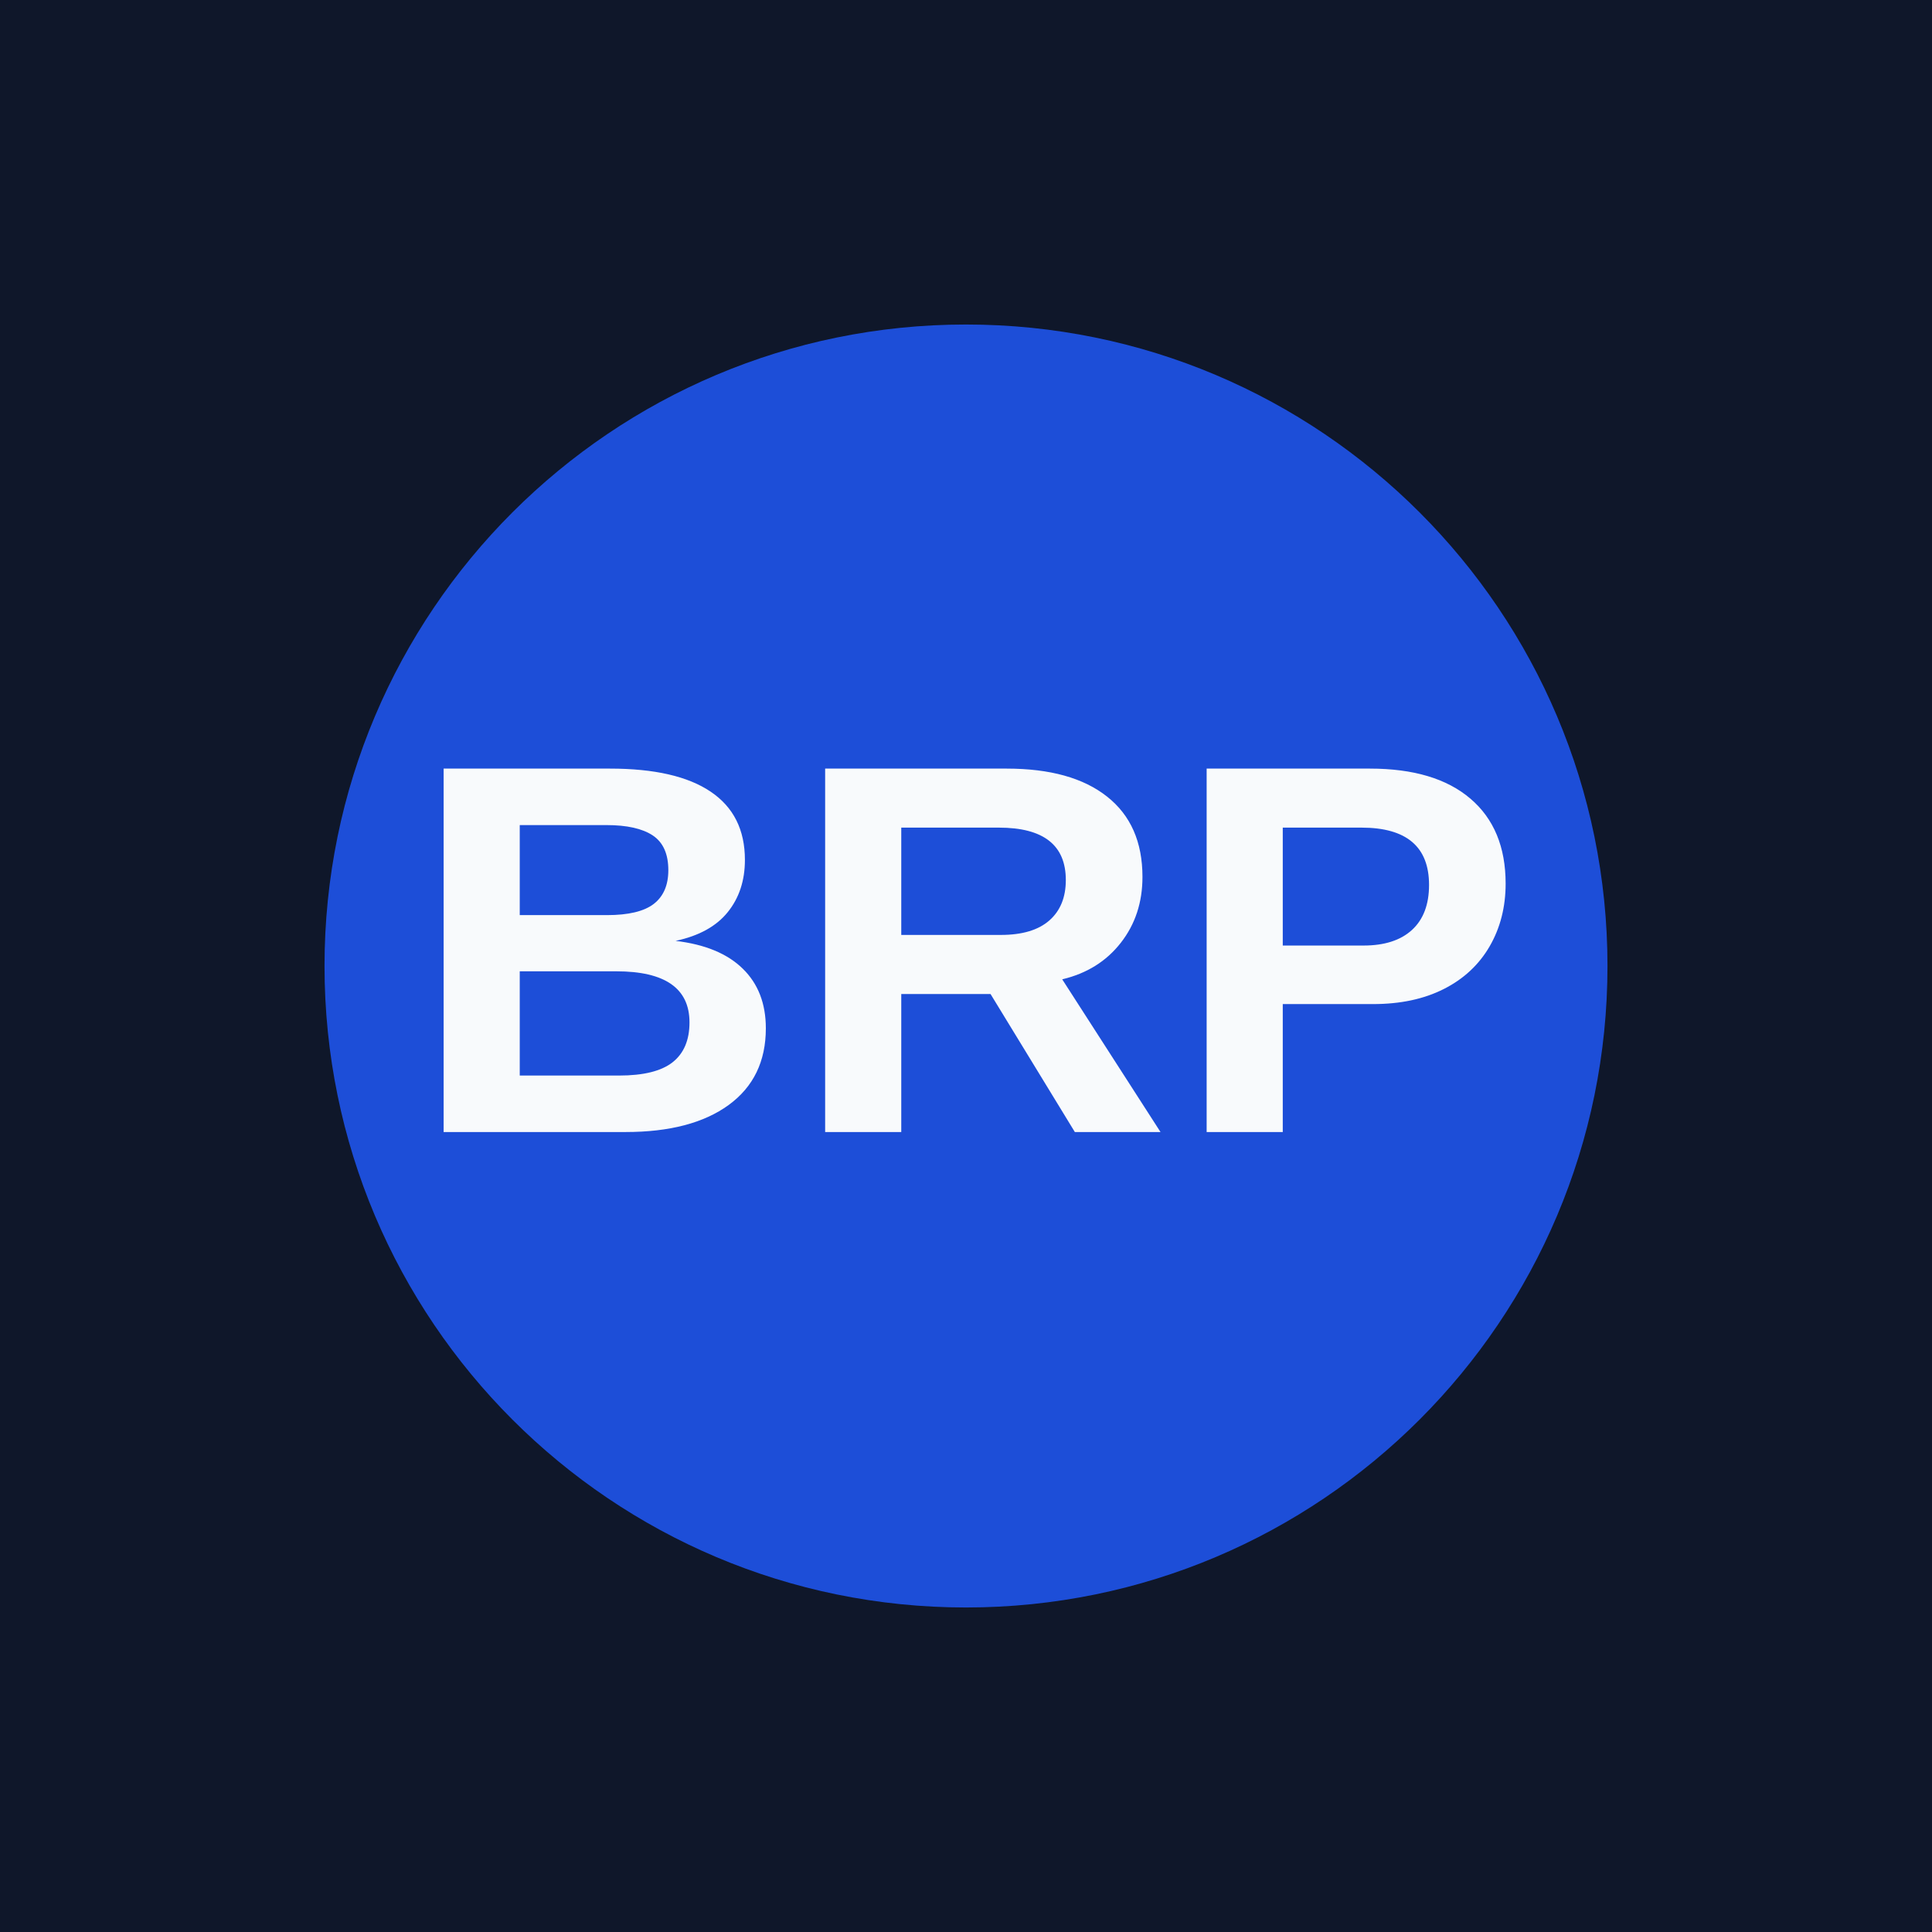
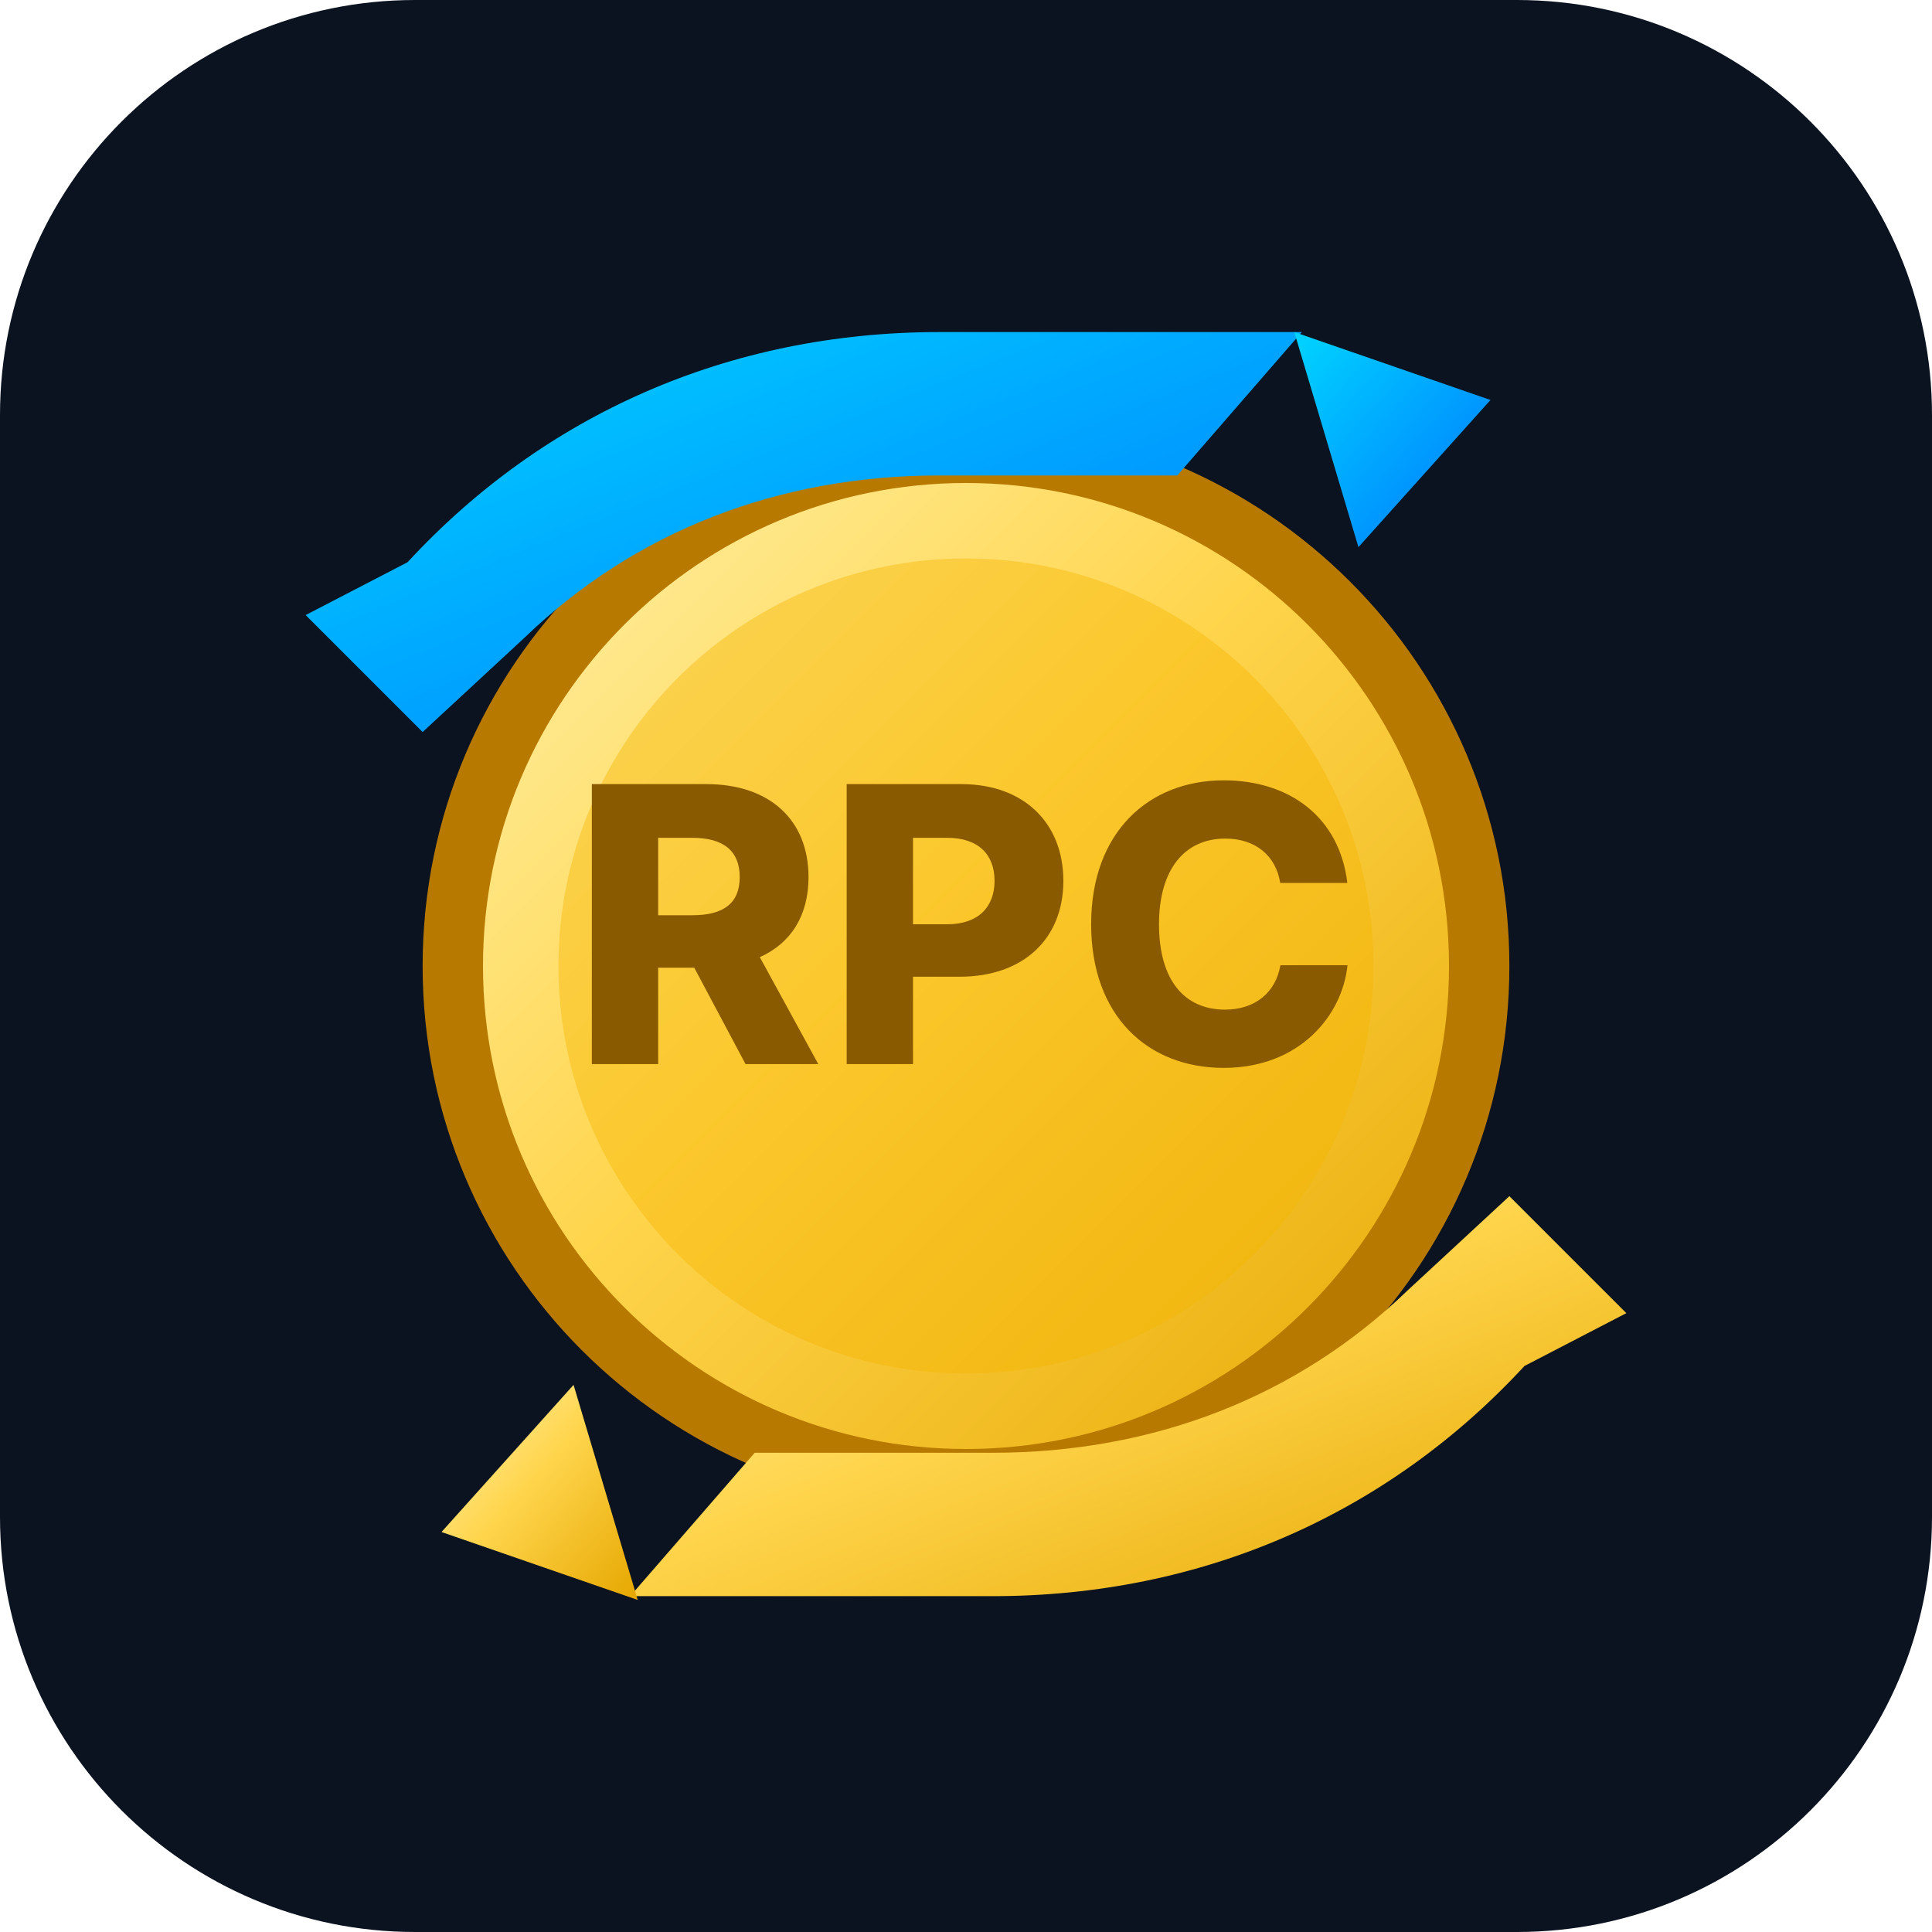
- <svg xmlns="http://www.w3.org/2000/svg" viewBox="0 0 512 512">
-   <rect width="512" height="512" fill="#0f172a" />
-   <circle cx="256" cy="256" r="170" fill="#1d4ed8" />
-   <text x="256" y="300" text-anchor="middle" font-size="140" font-family="Arial, sans-serif" font-weight="700" fill="#f8fafc">BRP</text>
+ <svg xmlns="http://www.w3.org/2000/svg" viewBox="0 0 512 512" role="img" aria-label="RPC Exchange Symbol">
+   <defs>
+     <linearGradient id="blue" x1="0" y1="0" x2="1" y2="1">
+       <stop offset="0%" stop-color="#00D4FF" />
+       <stop offset="100%" stop-color="#0077FF" />
+     </linearGradient>
+     <linearGradient id="gold" x1="0" y1="0" x2="1" y2="1">
+       <stop offset="0%" stop-color="#FFF3B0" />
+       <stop offset="45%" stop-color="#FFD54D" />
+       <stop offset="100%" stop-color="#E6A700" />
+     </linearGradient>
+   </defs>
+   <rect width="512" height="512" rx="110" fill="#0B1220" />
+   <circle cx="256" cy="256" r="136" fill="url(#gold)" stroke="#B87900" stroke-width="16" />
+   <circle cx="256" cy="256" r="108" fill="#F5B400" opacity="0.42" />
+   <text x="256" y="282" text-anchor="middle" font-size="102" font-family="Inter, Arial, sans-serif" font-weight="800" fill="#8A5A00">RPC</text>
+   <path d="M108 149c36-39 85-61 141-61h96l-33 38h-63c-43 0-81 15-110 43l-27 25-31-31 27-14z" fill="url(#blue)" />
+   <polygon points="343,88 395,106 360,145" fill="url(#blue)" />
+   <path d="M404 362c-36 39-85 61-141 61h-96l33-38h63c43 0 81-15 110-43l27-25 31 31-27 14z" fill="url(#gold)" />
+   <polygon points="169,424 117,406 152,367" fill="url(#gold)" />
</svg>
